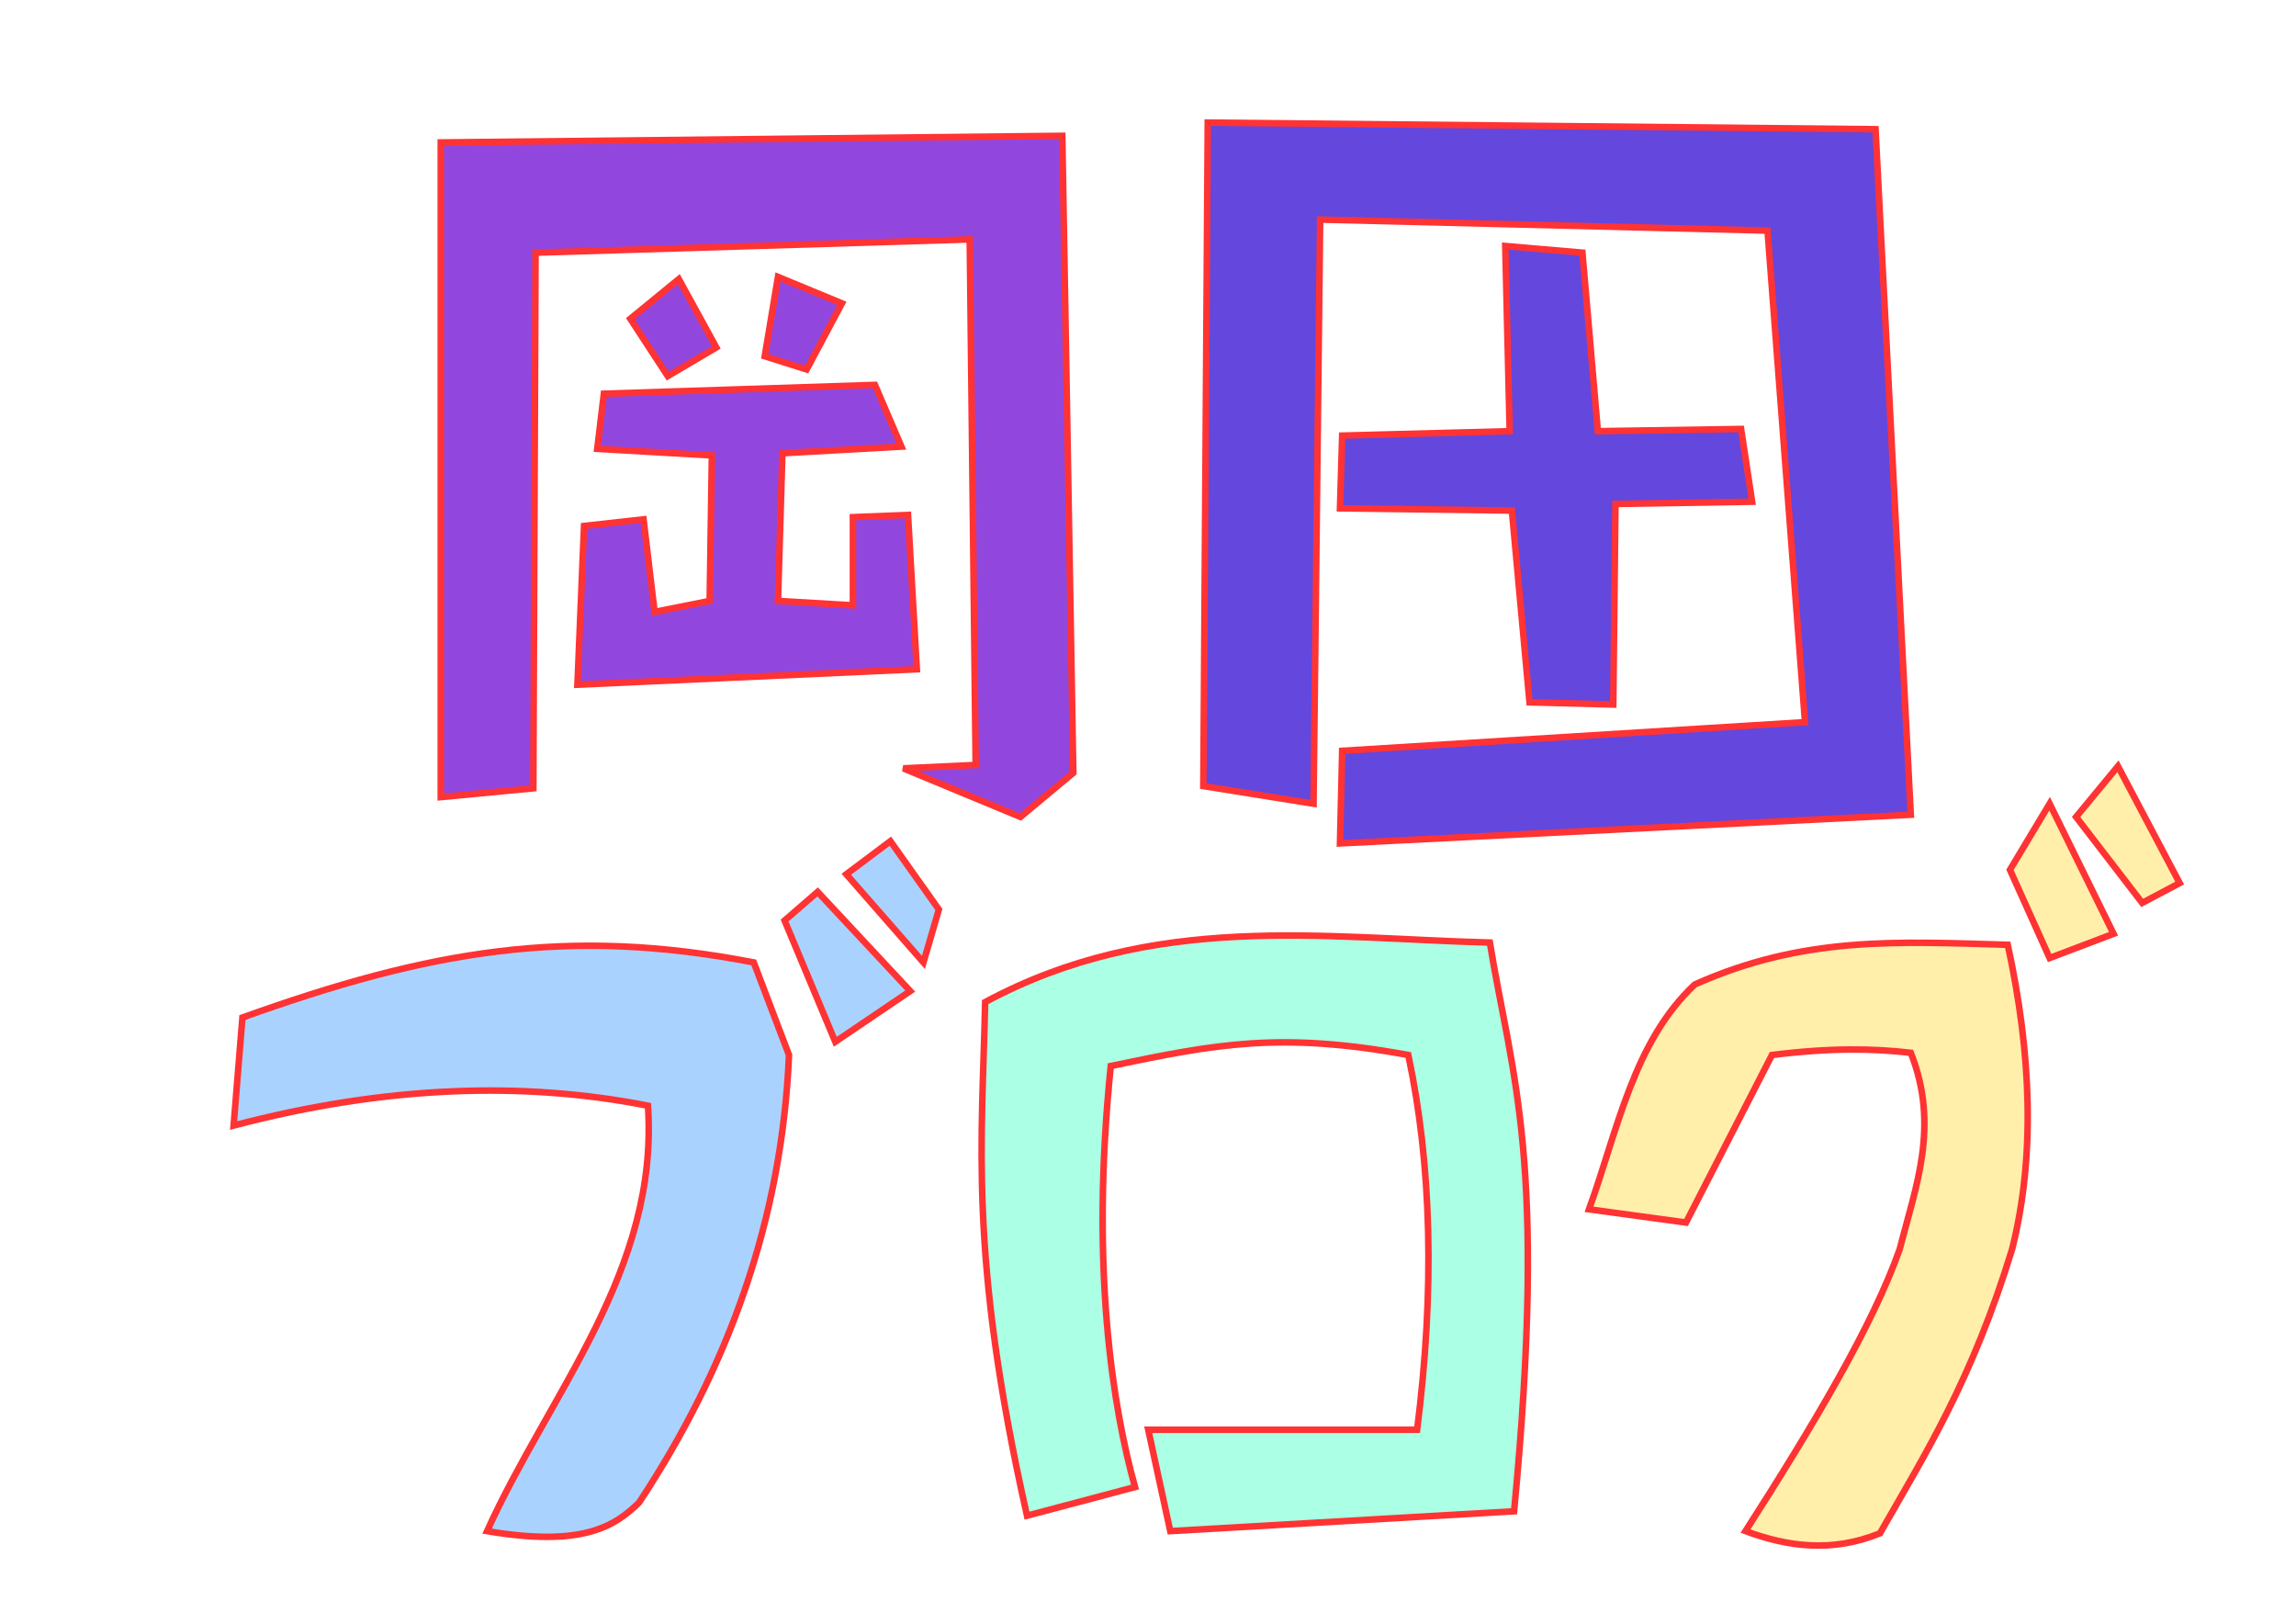
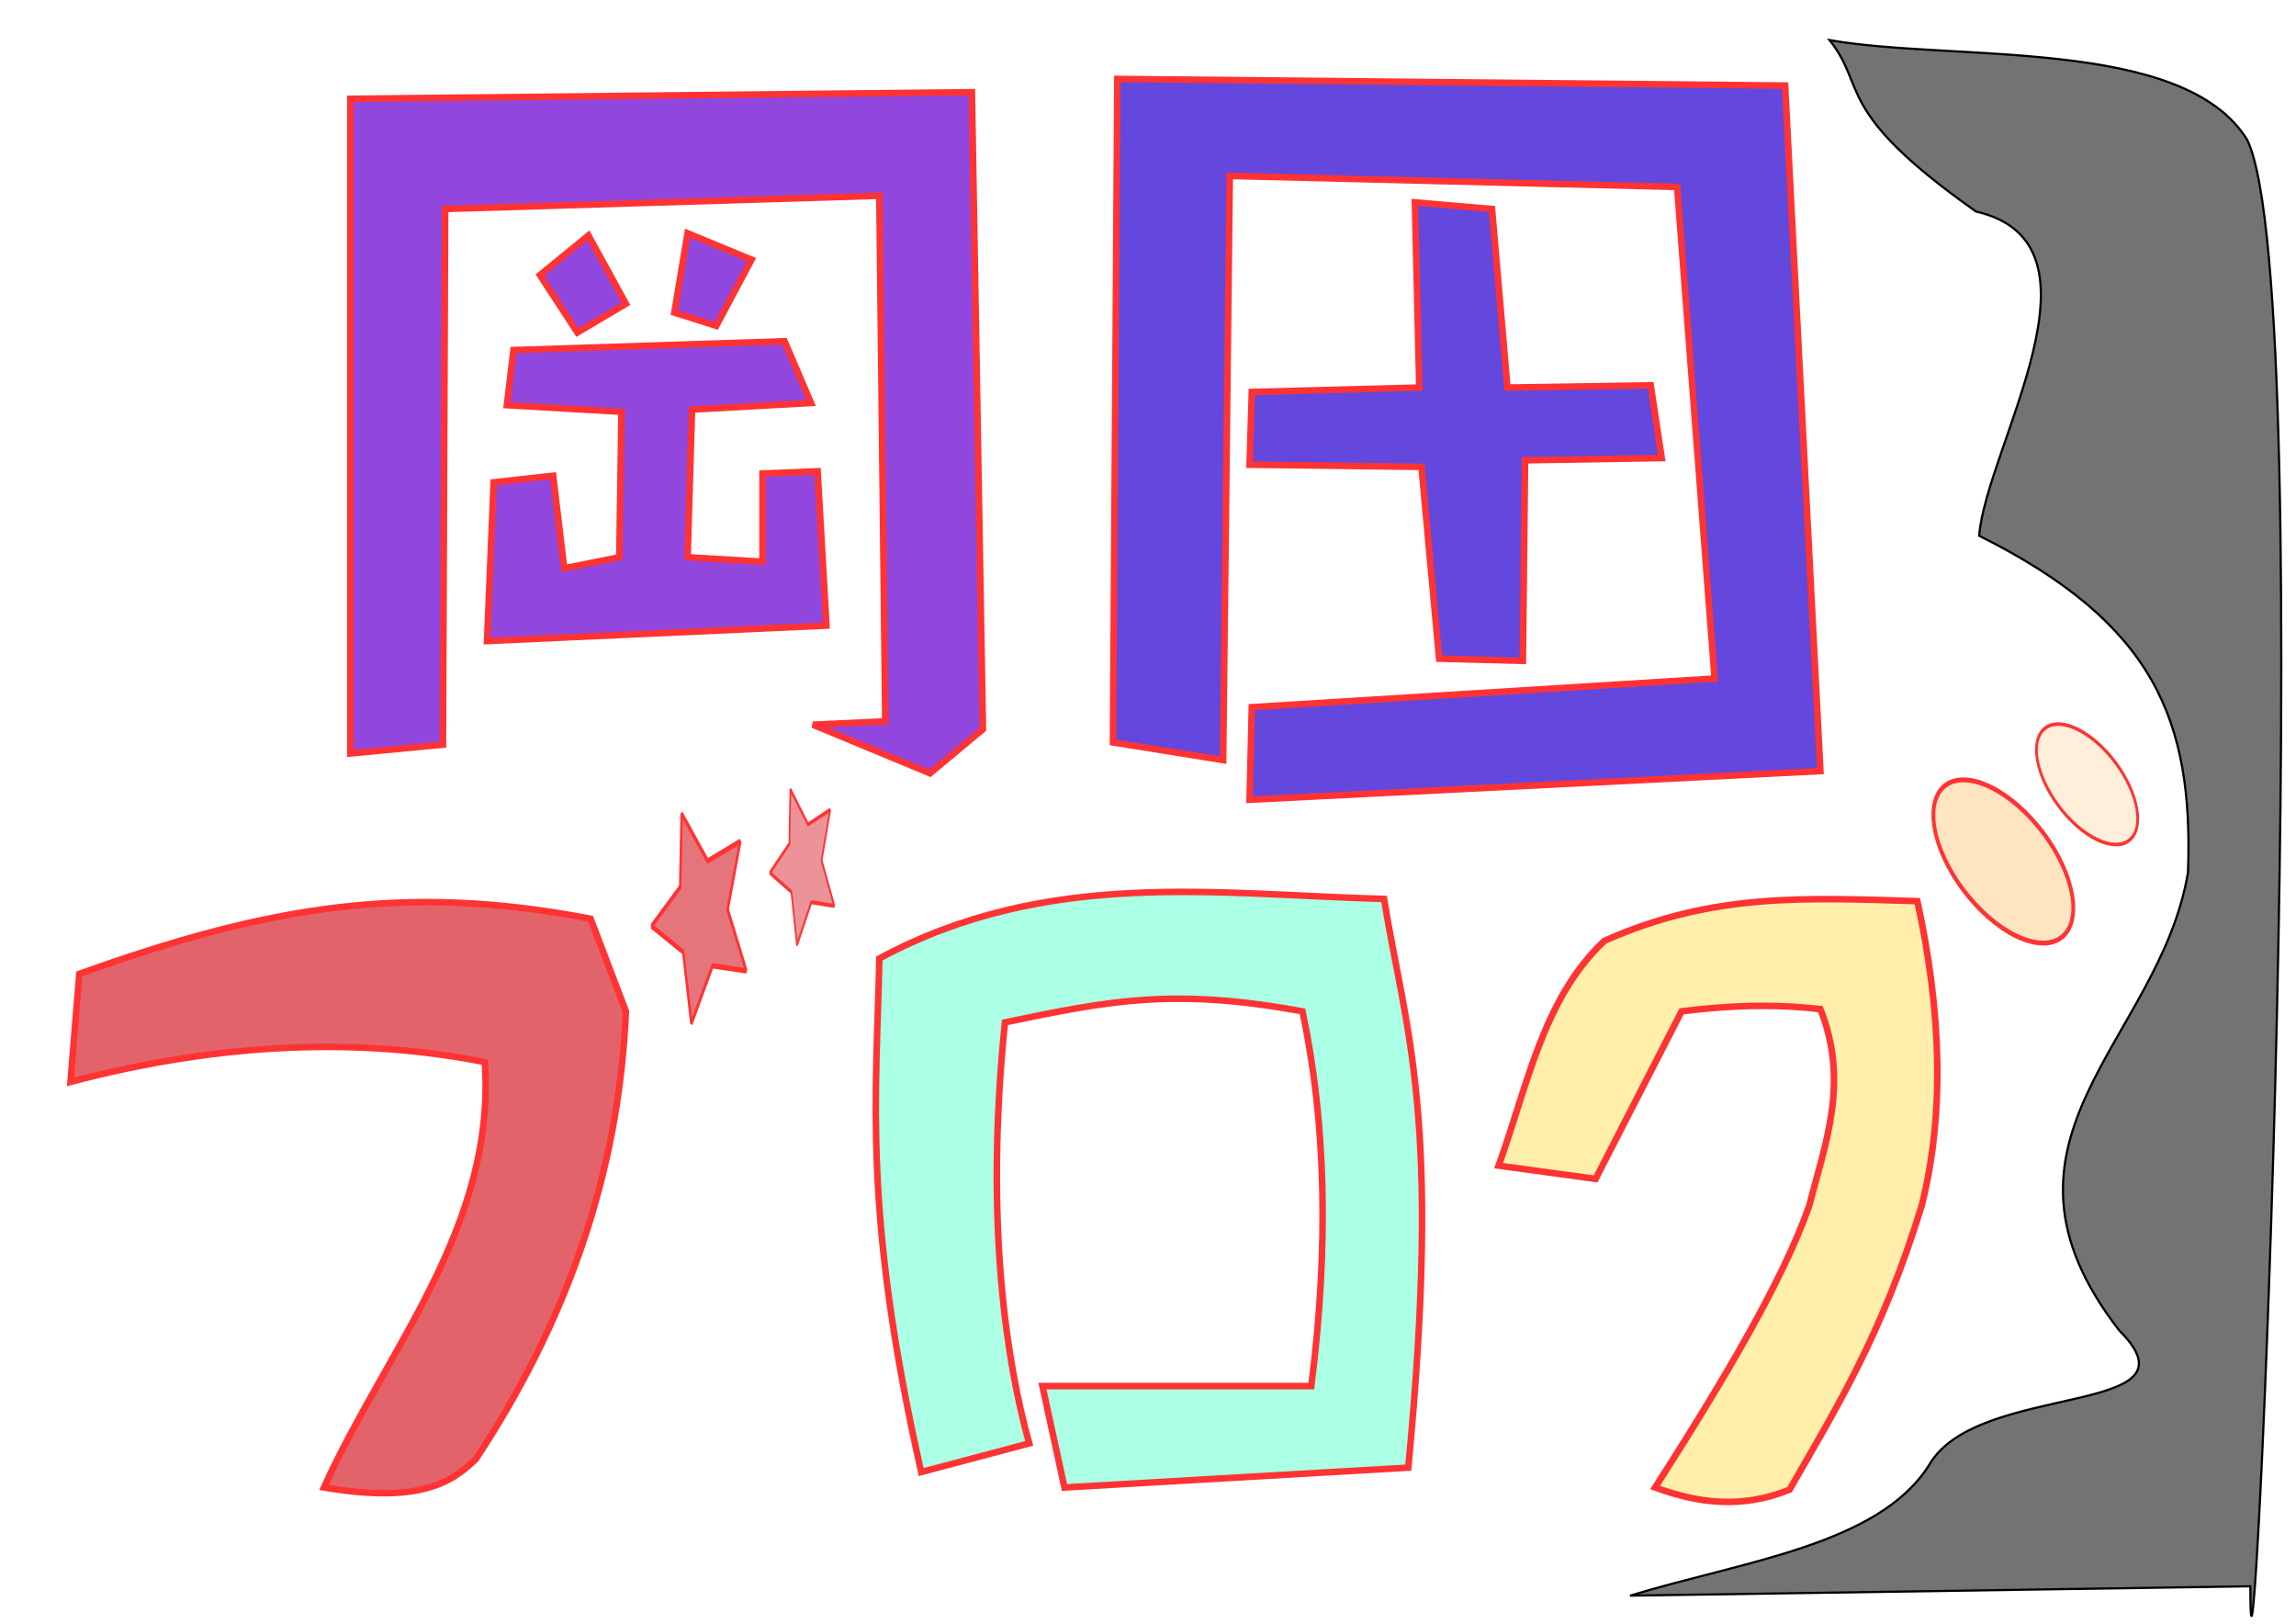
<svg xmlns="http://www.w3.org/2000/svg" width="297mm" height="210mm" viewBox="0 0 1052.362 744.094" id="svg4143" version="1.1">
  <defs id="defs4145" />
  <g id="layer1" transform="translate(0,-308.2677)">
-     <path style="fill:#9147dd;fill-rule:evenodd;stroke:#ff3333;stroke-width:3;stroke-linecap:butt;stroke-linejoin:miter;stroke-opacity:1;stroke-miterlimit:4;stroke-dasharray:none;fill-opacity:1" d="M 202.031,373.54 L 202.031,673.555 L 244.457,669.514 L 245.467,424.047 L 444.467,417.986 L 447.191,658.821 L 414.015,660.376 L 467.701,682.646 L 491.944,662.443 L 486.894,370.509 Z" id="path4691" />
-     <path style="fill:#9147dd;fill-rule:evenodd;stroke:#ff3333;stroke-width:3;stroke-linecap:butt;stroke-linejoin:miter;stroke-opacity:1;stroke-miterlimit:4;stroke-dasharray:none;fill-opacity:1" d="M 276.782,488.697 L 401.031,484.656 L 413.152,512.941 L 358.604,515.971 L 356.584,583.651 L 390.929,585.672 L 390.929,545.266 L 416.183,544.255 L 420.223,614.966 L 264.66,622.037 L 267.69,549.306 L 294.965,546.276 L 300.015,588.702 L 325.269,583.651 L 326.279,516.981 L 273.751,513.951 Z" id="path4693" />
-     <path style="fill:#9147dd;fill-rule:evenodd;stroke:#ff3333;stroke-width:3;stroke-linecap:butt;stroke-linejoin:miter;stroke-opacity:1;stroke-miterlimit:4;stroke-dasharray:none;fill-opacity:1" d="M 288.904,454.352 L 311.127,436.169 L 328.3,467.484 L 306.076,480.616 Z" id="path4695" />
-     <path style="fill:#9147dd;fill-rule:evenodd;stroke:#ff3333;stroke-width:3;stroke-linecap:butt;stroke-linejoin:miter;stroke-opacity:1;stroke-miterlimit:4;stroke-dasharray:none;fill-opacity:1" d="M 356.584,435.159 L 350.523,471.524 L 369.716,477.585 L 385.878,447.281 Z" id="path4697" />
-     <path style="fill:#6447dd;fill-rule:evenodd;stroke:#ff3333;stroke-width:3;stroke-linecap:butt;stroke-linejoin:miter;stroke-opacity:1;stroke-miterlimit:4;stroke-dasharray:none;fill-opacity:1" d="M 553.564,364.448 L 551.543,668.504 L 602.051,676.585 L 605.081,408.895 L 810.142,413.946 L 827.315,639.21 L 615.183,652.342 L 614.173,694.768 L 875.802,681.636 L 859.64,367.479 Z" id="path4699" />
-     <path style="fill:#6447dd;fill-rule:evenodd;stroke:#ff3333;stroke-width:3;stroke-linecap:butt;stroke-linejoin:miter;stroke-opacity:1;stroke-miterlimit:4;stroke-dasharray:none;fill-opacity:1" d="M 615.183,507.89 L 691.955,505.87 L 689.934,421.017 L 725.29,424.047 L 732.361,505.87 L 798.021,504.86 L 803.071,538.195 L 740.442,539.205 L 739.432,631.129 L 701.046,630.118 L 692.965,542.235 L 614.173,541.225 Z" id="path4701" />
-     <path style="fill:#aad2ff;fill-opacity:1;fill-rule:evenodd;stroke:#ff3333;stroke-width:3;stroke-linecap:butt;stroke-linejoin:miter;stroke-miterlimit:4;stroke-dasharray:none;stroke-opacity:1" d="m 107.076,824.068 c 70.32,-18.468 133.052,-20.243 189.909,-9.091 c 5.101,75.587 -44.956,131.474 -73.741,194.959 c 43.269,7.31 58.294,-1.855 69.701,-13.132 C 333.834,934.876 358.441,867.133 361.635,791.743 L 345.472,749.316 C 260.173,732.809 196.655,743.894 111.117,774.57 Z" id="path4703" />
-     <path style="fill:#aad2ff;fill-rule:evenodd;stroke:#ff3333;stroke-width:3;stroke-linecap:butt;stroke-linejoin:miter;stroke-opacity:1;stroke-miterlimit:4;stroke-dasharray:none;fill-opacity:1" d="M 359.614,730.124 L 382.848,785.682 L 417.193,762.448 L 374.767,716.992 Z" id="path4705" />
-     <path style="fill:#aad2ff;fill-rule:evenodd;stroke:#ff3333;stroke-width:3;stroke-linecap:butt;stroke-linejoin:miter;stroke-opacity:1;stroke-miterlimit:4;stroke-dasharray:none;fill-opacity:1" d="M 387.899,708.91 L 423.254,749.316 L 430.325,725.073 L 408.102,693.758 Z" id="path4707" />
-     <path style="fill:#aaffe4;fill-opacity:1;fill-rule:evenodd;stroke:#ff3333;stroke-width:3;stroke-linecap:butt;stroke-linejoin:miter;stroke-miterlimit:4;stroke-dasharray:none;stroke-opacity:1" d="m 451.538,767.499 c -1.271,63.118 -7.848,115.623 19.193,235.366 l 49.497,-13.132 c -9.898,-35.477 -20.681,-99.683 -11.112,-192.939 c 48.327,-10.085 77.617,-15.819 136.371,-5.051 c 10.739,50.534 12.158,107.724 4.041,171.726 l -123.239,-4e-5 l 10.102,46.467 l 157.584,-9.091 C 709.386,839.421 692.995,802.03 682.863,740.225 C 605.755,738.149 528.646,726.064 451.538,767.499 Z" id="path4709" />
-     <path style="fill:#ffefaa;fill-opacity:1;fill-rule:evenodd;stroke:#ff3333;stroke-width:3;stroke-linecap:butt;stroke-linejoin:miter;stroke-miterlimit:4;stroke-dasharray:none;stroke-opacity:1" d="m 776.807,759.418 c -28.153,26.352 -35.329,66.688 -48.487,103.036 l 44.447,6.061 l 39.396,-76.772 c 27.376,-3.418 46.987,-2.954 63.64,-1.01 c 13.34,33.724 2.194,61.326 -5.051,89.904 c -12.36,35.092 -39.655,80.853 -70.711,129.299 c 19.408,7.127 39.531,9.962 61.619,1.01 c 20.955,-36.667 42.246,-70.311 60.609,-130.31 c 10.591,-42.243 8.929,-89.08 -2.02,-139.401 c -50.964,-1.478 -93.718,-4.021 -143.442,18.183 z" id="path4711" />
-     <path style="fill:#ffefaa;fill-rule:evenodd;stroke:#ff3333;stroke-width:3;stroke-linecap:butt;stroke-linejoin:miter;stroke-opacity:1;stroke-miterlimit:4;stroke-dasharray:none;fill-opacity:1" d="M 921.259,706.89 L 939.442,747.296 L 968.736,736.184 L 939.442,676.585 Z" id="path4713" />
-     <path style="fill:#ffefaa;fill-rule:evenodd;stroke:#ff3333;stroke-width:3;stroke-linecap:butt;stroke-linejoin:miter;stroke-opacity:1;stroke-miterlimit:4;stroke-dasharray:none;fill-opacity:1" d="M 951.564,682.646 L 981.868,722.042 L 999.041,712.951 L 970.757,659.413 Z" id="path4715" />
+     <path style="fill:#9147dd;fill-opacity:1;fill-rule:evenodd;stroke:#ff3333;stroke-width:3;stroke-linecap:butt;stroke-linejoin:miter;stroke-miterlimit:4;stroke-dasharray:none;stroke-opacity:1" d="m 160.602,353.54 l 0,300.015 l 42.426,-4.041 l 1.01,-245.467 l 199,-6.061 l 2.724,240.834 l -33.176,1.555 l 53.685,22.27 l 24.244,-20.203 l -5.051,-291.934 z" id="path4691" />
+     <path style="fill:#9147dd;fill-opacity:1;fill-rule:evenodd;stroke:#ff3333;stroke-width:3;stroke-linecap:butt;stroke-linejoin:miter;stroke-miterlimit:4;stroke-dasharray:none;stroke-opacity:1" d="m 235.353,468.697 l 124.249,-4.041 l 12.122,28.284 l -54.548,3.03 l -2.02,67.68 l 34.345,2.02 l 0,-40.406 l 25.254,-1.01 l 4.041,70.711 l -155.563,7.071 l 3.03,-72.731 l 27.274,-3.03 l 5.051,42.426 l 25.254,-5.051 l 1.01,-66.67 l -52.528,-3.03 z" id="path4693" />
+     <path style="fill:#9147dd;fill-opacity:1;fill-rule:evenodd;stroke:#ff3333;stroke-width:3;stroke-linecap:butt;stroke-linejoin:miter;stroke-miterlimit:4;stroke-dasharray:none;stroke-opacity:1" d="m 247.475,434.352 l 22.223,-18.183 l 17.173,31.315 l -22.223,13.132 z" id="path4695" />
+     <path style="fill:#9147dd;fill-opacity:1;fill-rule:evenodd;stroke:#ff3333;stroke-width:3;stroke-linecap:butt;stroke-linejoin:miter;stroke-miterlimit:4;stroke-dasharray:none;stroke-opacity:1" d="m 315.155,415.159 l -6.061,36.365 l 19.193,6.061 l 16.162,-30.305 z" id="path4697" />
+     <path style="fill:#6447dd;fill-opacity:1;fill-rule:evenodd;stroke:#ff3333;stroke-width:3;stroke-linecap:butt;stroke-linejoin:miter;stroke-miterlimit:4;stroke-dasharray:none;stroke-opacity:1" d="m 512.135,344.448 l -2.02,304.056 l 50.508,8.081 l 3.03,-267.69 l 205.061,5.051 l 17.173,225.264 L 573.754,632.342 l -1.01,42.426 L 834.374,661.636 L 818.211,347.479 Z" id="path4699" />
+     <path style="fill:#6447dd;fill-opacity:1;fill-rule:evenodd;stroke:#ff3333;stroke-width:3;stroke-linecap:butt;stroke-linejoin:miter;stroke-miterlimit:4;stroke-dasharray:none;stroke-opacity:1" d="m 573.754,487.89 l 76.772,-2.02 l -2.02,-84.853 l 35.355,3.03 l 7.071,81.822 l 65.66,-1.01 l 5.051,33.335 l -62.629,1.01 l -1.01,91.924 l -38.386,-1.01 l -8.081,-87.883 l -78.792,-1.01 z" id="path4701" />
+     <path style="fill:#db3a43;fill-opacity:0.792;fill-rule:evenodd;stroke:#ff3333;stroke-width:3;stroke-linecap:butt;stroke-linejoin:miter;stroke-miterlimit:4;stroke-dasharray:none;stroke-opacity:1" d="M 32.313,804.068 C 102.633,785.6 165.365,783.824 222.221,794.976 c 5.101,75.587 -44.956,131.474 -73.741,194.959 c 43.269,7.31 58.294,-1.855 69.701,-13.132 C 259.071,914.876 283.677,847.133 286.871,771.743 L 270.709,729.316 C 185.41,712.809 121.891,723.894 36.353,754.57 Z" id="path4703" />
+     <path style="fill:#aaffe4;fill-opacity:1;fill-rule:evenodd;stroke:#ff3333;stroke-width:3;stroke-linecap:butt;stroke-linejoin:miter;stroke-miterlimit:4;stroke-dasharray:none;stroke-opacity:1" d="m 403.039,747.499 c -1.271,63.118 -7.848,115.623 19.193,235.366 l 49.497,-13.132 c -9.898,-35.477 -20.681,-99.683 -11.112,-192.939 c 48.327,-10.085 77.617,-15.819 136.371,-5.051 c 10.739,50.534 12.158,107.724 4.041,171.726 l -123.239,-4e-5 l 10.102,46.467 l 157.584,-9.091 C 660.887,819.421 644.495,782.03 634.363,720.225 c -77.108,-2.076 -154.217,-14.161 -231.325,27.274 z" id="path4709" />
+     <path style="fill:#ffefaa;fill-opacity:1;fill-rule:evenodd;stroke:#ff3333;stroke-width:3;stroke-linecap:butt;stroke-linejoin:miter;stroke-miterlimit:4;stroke-dasharray:none;stroke-opacity:1" d="m 735.379,739.418 c -28.153,26.352 -35.329,66.688 -48.487,103.036 l 44.447,6.061 l 39.396,-76.772 c 27.376,-3.418 46.987,-2.954 63.64,-1.01 c 13.34,33.724 2.194,61.326 -5.051,89.904 c -12.36,35.092 -39.655,80.853 -70.711,129.299 c 19.408,7.127 39.531,9.962 61.619,1.01 c 20.955,-36.667 42.246,-70.311 60.609,-130.31 c 10.591,-42.243 8.929,-89.08 -2.02,-139.401 c -50.964,-1.478 -93.718,-4.021 -143.442,18.183 z" id="path4711" />
+     <path style="fill:#db3a43;fill-opacity:0.698;stroke:#ff3333;stroke-width:3;stroke-linecap:round;stroke-linejoin:bevel;stroke-miterlimit:4;stroke-dasharray:none;stroke-dashoffset:0;stroke-opacity:1" id="path4146" d="M 46.467,472.535 L 36.474,432.583 L -2.102,418.165 L 32.807,396.316 l 1.791,-41.143 l 31.567,26.448 l 39.683,-11.01 l -15.399,38.195 l 22.734,34.339 l -41.084,-2.842 z" transform="matrix(0.3769853,0,0,0.8184919,299.3922,390.4688)" />
+     <ellipse style="fill:#ffdaaa;fill-opacity:0.712;stroke:#ff3333;stroke-width:2.006;stroke-linecap:round;stroke-linejoin:bevel;stroke-miterlimit:4;stroke-dasharray:none;stroke-dashoffset:0;stroke-opacity:1" id="path4148" cx="-1189.375" cy="203.222" rx="43.306" ry="23.472" transform="matrix(-0.6788094,-0.7343145,0.5454996,-0.8381111,0,0)" />
+     <ellipse style="fill:#ffdaaa;fill-opacity:0.433;stroke:#ff3333;stroke-width:1.47;stroke-linecap:round;stroke-linejoin:bevel;stroke-miterlimit:4;stroke-dasharray:none;stroke-dashoffset:0;stroke-opacity:1" id="path4148-9" cx="-1208.089" cy="269.609" rx="31.676" ry="17.222" transform="matrix(-0.6717368,-0.7407899,0.5381303,-0.8428617,0,0)" />
+     <path style="fill:#db3a43;fill-opacity:0.544;stroke:#ff3333;stroke-width:3;stroke-linecap:round;stroke-linejoin:bevel;stroke-miterlimit:4;stroke-dasharray:none;stroke-dashoffset:0;stroke-opacity:1" id="path4146-8" d="M 46.467,472.535 L 36.474,432.583 L -2.102,418.165 L 32.807,396.316 l 1.791,-41.143 l 31.567,26.448 l 39.683,-11.01 l -15.399,38.195 l 22.734,34.339 l -41.084,-2.842 z" transform="matrix(0.2561553,0,0,0.607373,353.3978,454.2799)" />
+     <path style="fill:#000000;fill-rule:evenodd;stroke:#000000;stroke-width:1px;stroke-linecap:butt;stroke-linejoin:miter;stroke-opacity:1;fill-opacity:0.549" d="m 907.143,553.791 c 80.219,40.06 98.252,84.417 95.714,154.286 c -12.99,77.602 -99.614,122.251 -31.429,210 c 39.807,39.807 -64.924,22.945 -87.143,61.429 c -23.121,36.945 -85.736,44.269 -137.143,60 l 284.286,-4.286 c 0,120.212 32.868,-592.171 -1.429,-662.857 C 1000.797,324.953 895.615,336.672 838.571,326.648 c 17.438,21.811 1.503,32.279 67.143,78.571 c 64.374,14.762 4.574,108.095 1.429,148.571 z" id="path4180" />
  </g>
</svg>
